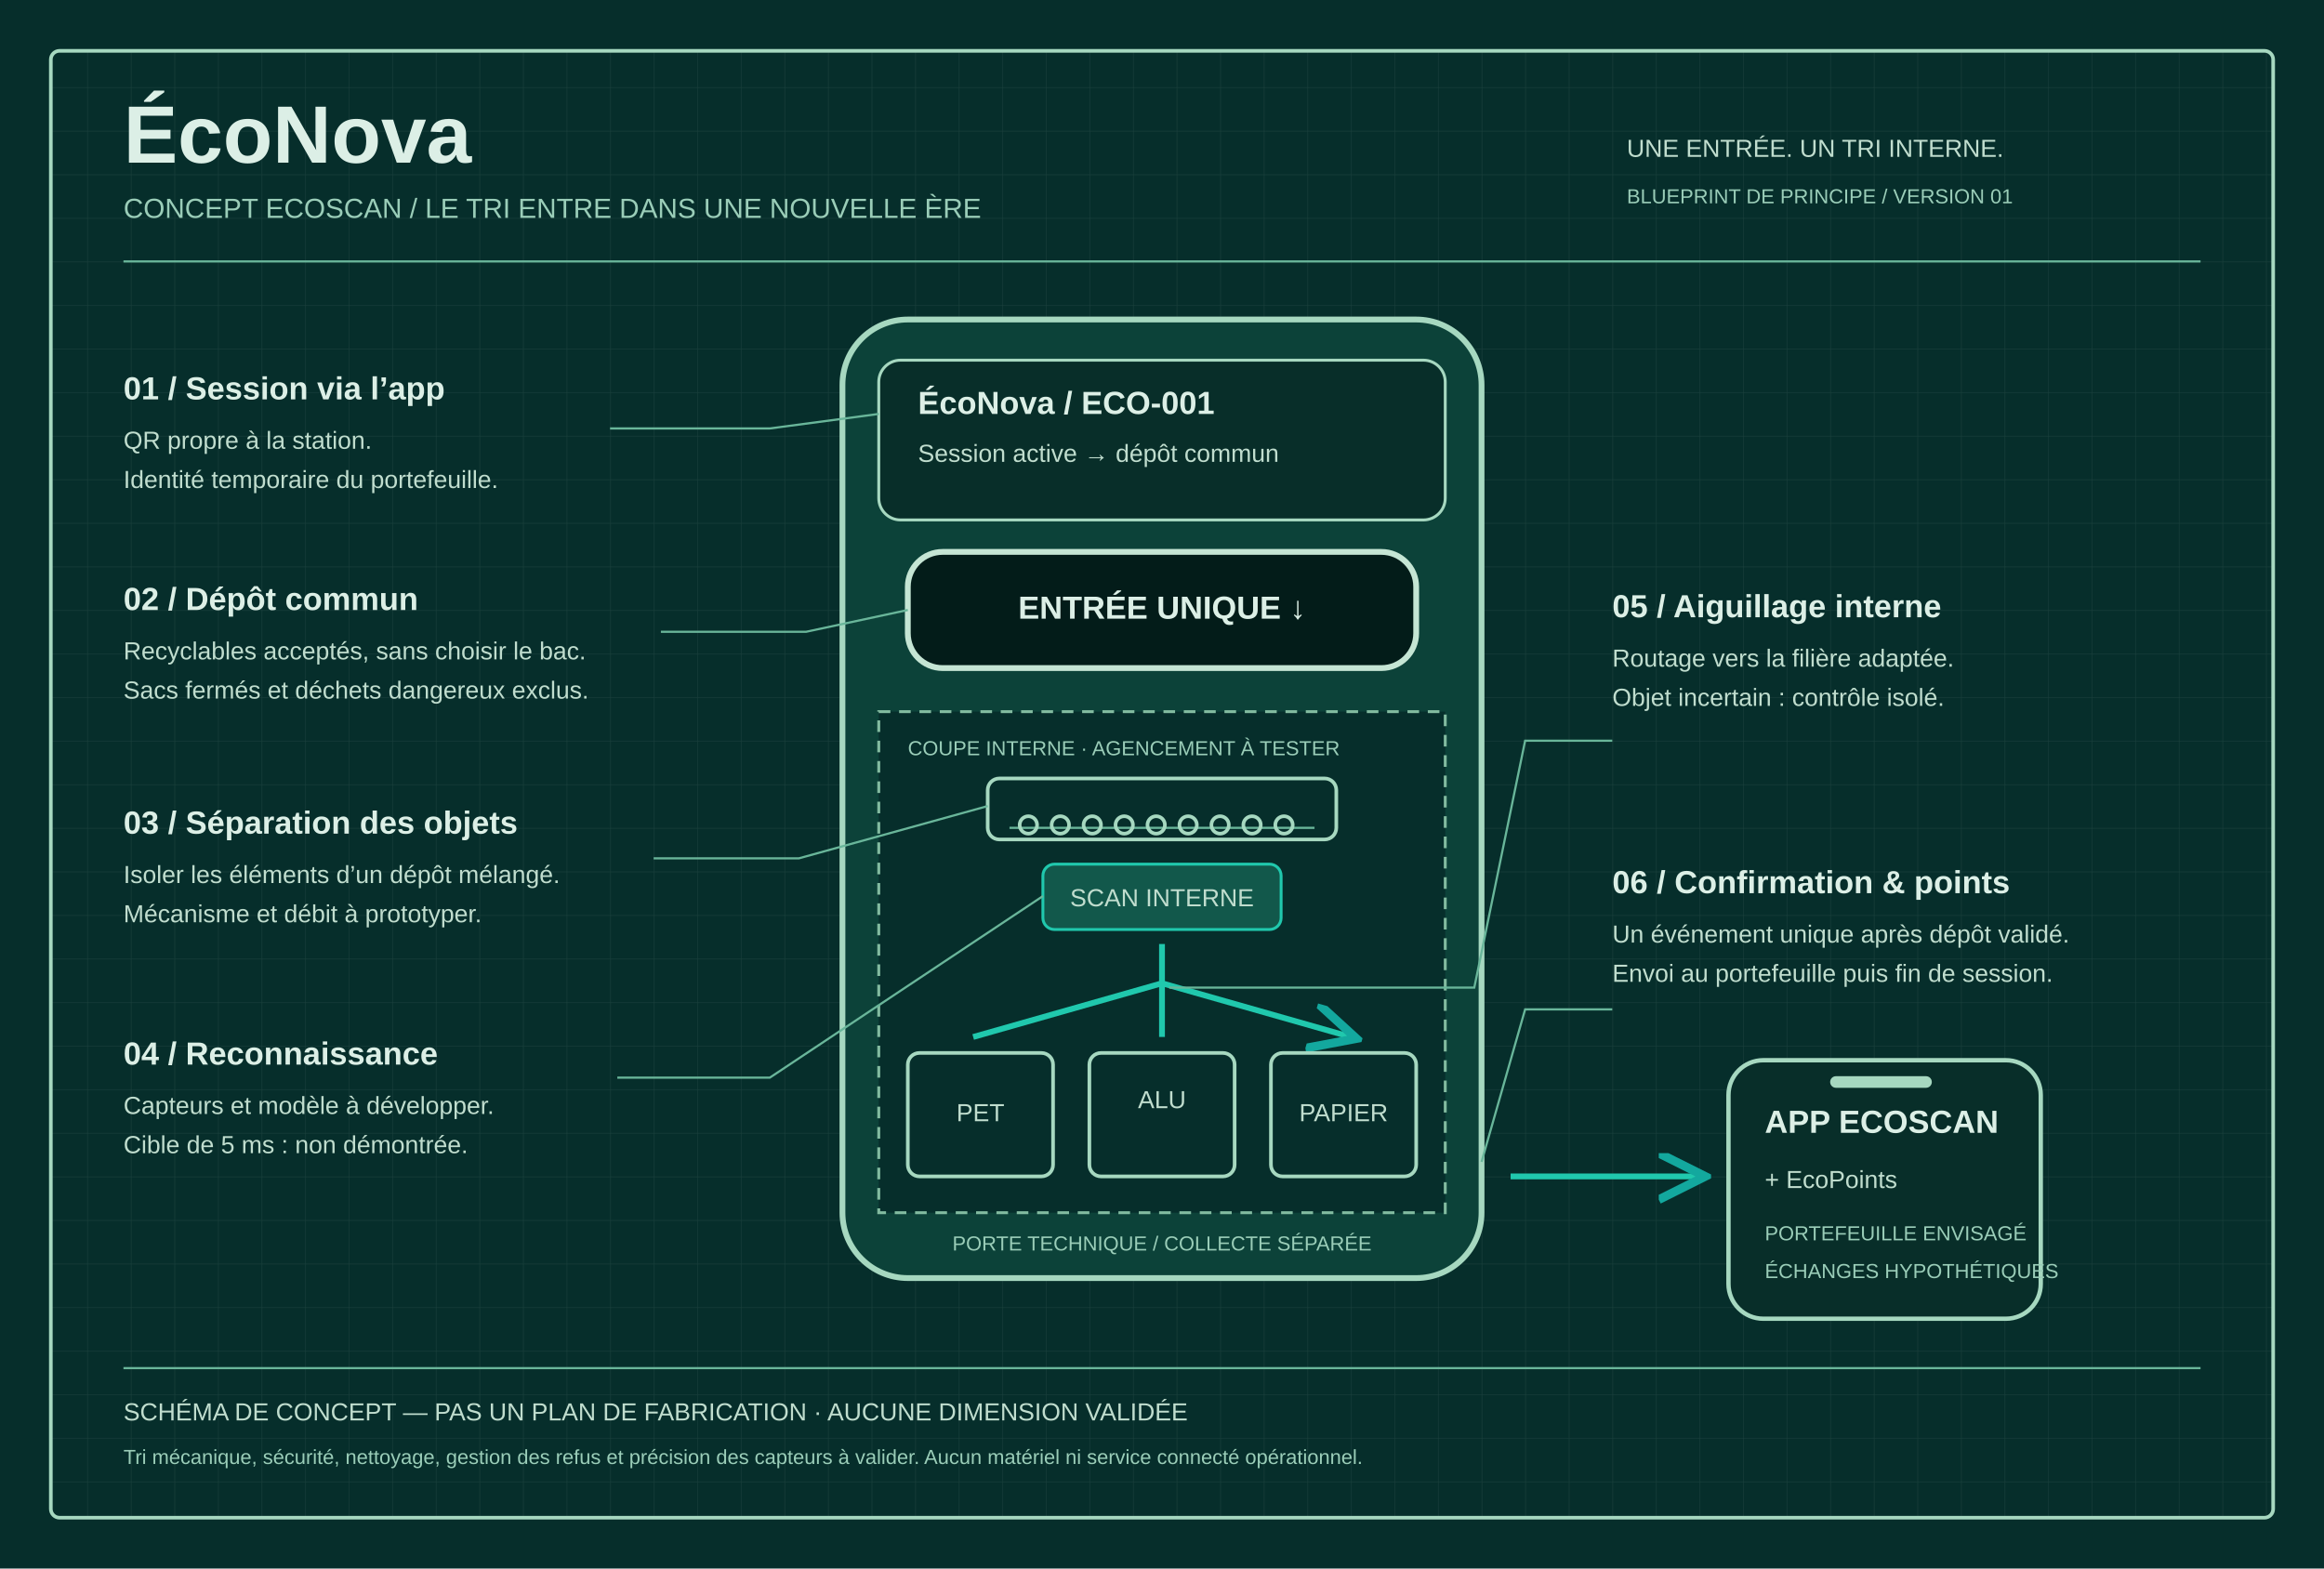
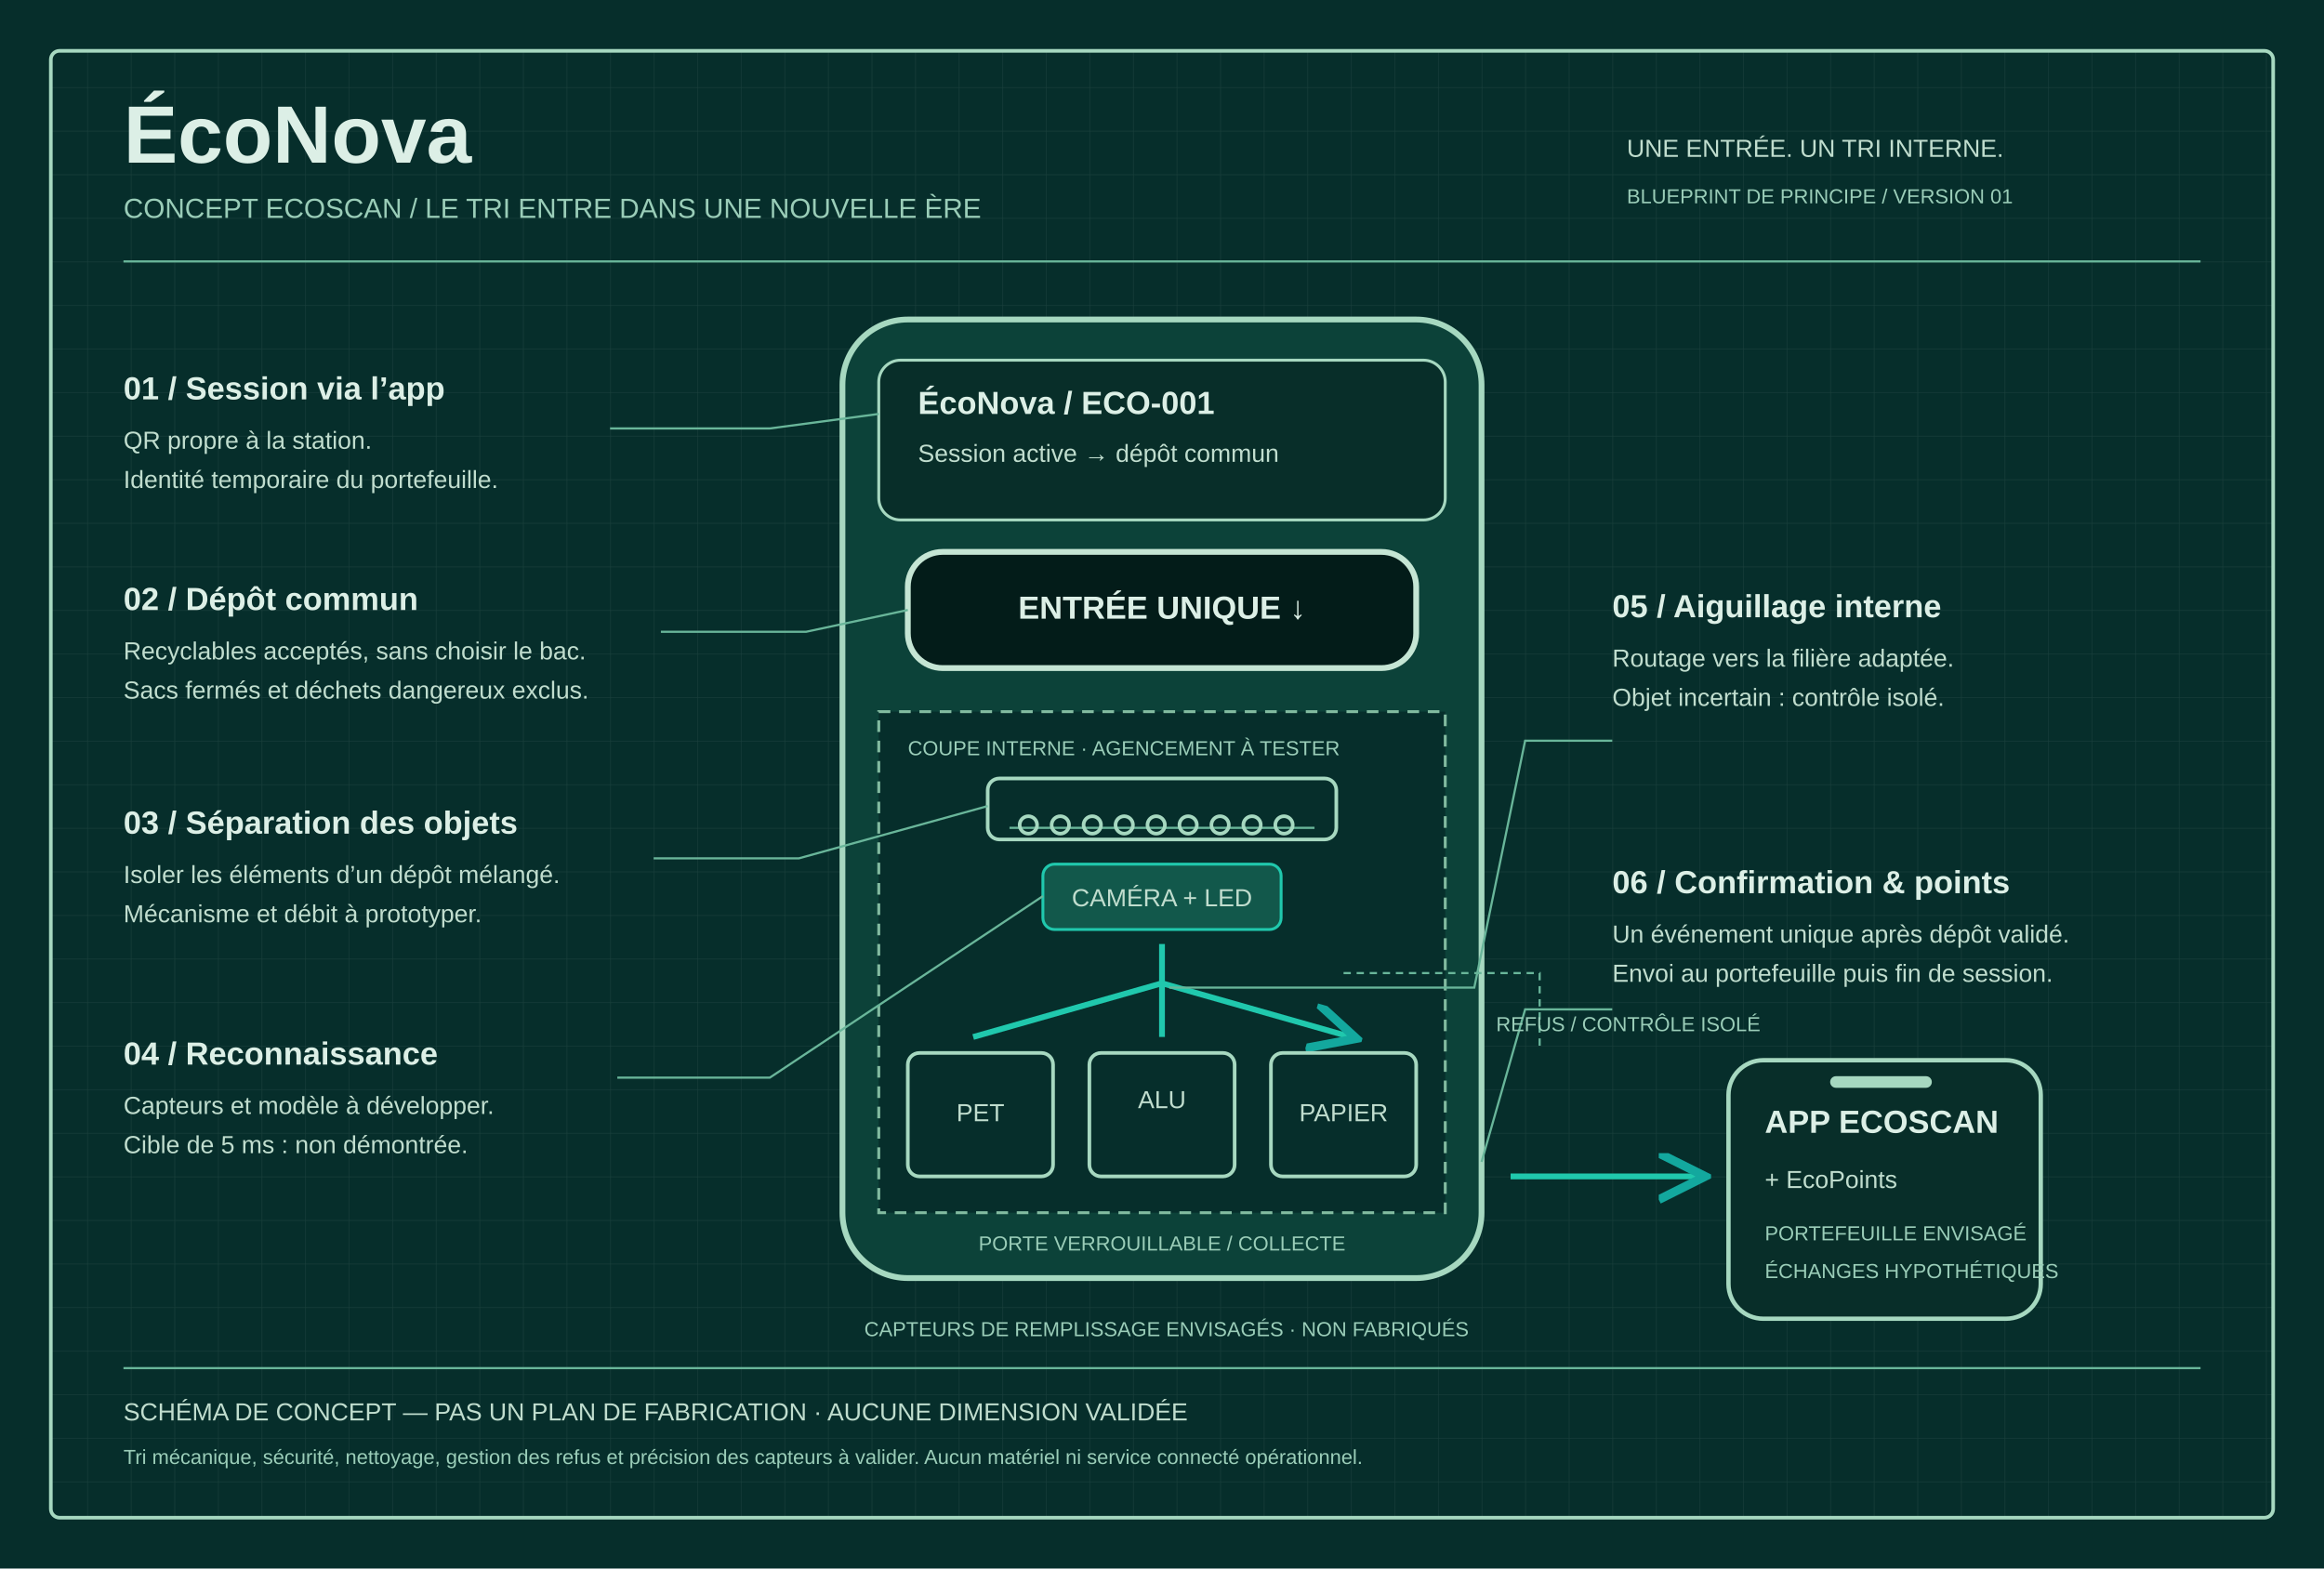
<svg xmlns="http://www.w3.org/2000/svg" viewBox="0 0 1600 1080" role="img" aria-labelledby="title desc">
  <defs>
    <pattern id="grid" width="30" height="30" patternUnits="userSpaceOnUse">
      <path d="M30 0H0V30" fill="none" stroke="#d4e7df" stroke-width=".8" />
    </pattern>
    <marker id="arrow" markerWidth="9" markerHeight="9" refX="7" refY="4" orient="auto">
      <path d="M0 0L8 4 0 8" fill="none" stroke="#13a89e" stroke-width="1.5" />
    </marker>
    <style>text{font-family:Arial,Helvetica,sans-serif;fill:#dcefe6}.title{font-size:56px;font-weight:700}.sub{font-size:19px;fill:#9acdb8}.label{font-size:22px;font-weight:700}.small{font-size:17px;fill:#c0ddce}.tiny{font-size:14px;fill:#9acdb8}.outline{fill:none;stroke:#a6d8c0;stroke-width:2.5}.guide{fill:none;stroke:#69b69a;stroke-width:1.5}.flow{fill:none;stroke:#20c8ad;stroke-width:4;marker-end:url(#arrow)}</style>
  </defs>
  <rect width="1600" height="1080" fill="#062e2b" />
  <rect x="35" y="35" width="1530" height="1010" rx="6" class="outline" />
  <rect x="36" y="36" width="1528" height="1008" fill="url(#grid)" opacity=".09" />
  <text x="85" y="112" class="title">ÉcoNova</text>
  <text x="85" y="150" class="sub">CONCEPT ECOSCAN / LE TRI ENTRE DANS UNE NOUVELLE ÈRE</text>
  <text x="1120" y="108" class="small">UNE ENTRÉE. UN TRI INTERNE.</text>
  <text x="1120" y="140" class="tiny">BLUEPRINT DE PRINCIPE / VERSION 01</text>
  <path d="M85 180H1515" class="guide" />
  <rect x="580" y="220" width="440" height="660" rx="45" fill="#0c4239" stroke="#a6d8c0" stroke-width="4" />
  <rect x="605" y="248" width="390" height="110" rx="15" fill="#082e29" stroke="#a6d8c0" stroke-width="2" />
  <text x="632" y="285" class="label">ÉcoNova / ECO-001</text>
  <text x="632" y="318" class="small">Session active → dépôt commun</text>
  <rect x="625" y="380" width="350" height="80" rx="24" fill="#031c19" stroke="#c5e5d4" stroke-width="4" />
  <text x="800" y="426" text-anchor="middle" class="label">ENTRÉE UNIQUE ↓</text>
  <rect x="605" y="490" width="390" height="345" fill="#062e2b" stroke="#82bba0" stroke-width="2" stroke-dasharray="8 6" />
  <text x="625" y="520" class="tiny">COUPE INTERNE · AGENCEMENT À TESTER</text>
  <rect x="680" y="536" width="240" height="42" rx="8" class="outline" />
  <path d="M695 570H905" class="guide" />
  <circle cx="708" cy="568" r="6" class="outline" />
  <circle cx="730" cy="568" r="6" class="outline" />
  <circle cx="752" cy="568" r="6" class="outline" />
  <circle cx="774" cy="568" r="6" class="outline" />
  <circle cx="796" cy="568" r="6" class="outline" />
  <circle cx="818" cy="568" r="6" class="outline" />
  <circle cx="840" cy="568" r="6" class="outline" />
  <circle cx="862" cy="568" r="6" class="outline" />
  <circle cx="884" cy="568" r="6" class="outline" />
  <rect x="718" y="595" width="164" height="45" rx="8" fill="#12584b" stroke="#20c8ad" stroke-width="2" />
-   <text x="800" y="624" text-anchor="middle" class="small">SCAN INTERNE</text>
+   <text x="800" y="624" text-anchor="middle" class="small">CAMÉRA + LED</text>
  <path d="M800 650V677M800 677L670 714M800 677V714M800 677L930 714" class="flow" />
  <rect x="625" y="725" width="100" height="85" rx="8" class="outline" />
  <rect x="750" y="725" width="100" height="85" rx="8" class="outline" />
  <rect x="875" y="725" width="100" height="85" rx="8" class="outline" />
  <text x="675" y="772" text-anchor="middle" class="small">PET</text>
  <text x="800" y="763" text-anchor="middle" class="small">ALU</text>
  <text x="925" y="772" text-anchor="middle" class="small">PAPIER</text>
-   <text x="800" y="861" text-anchor="middle" class="tiny">PORTE TECHNIQUE / COLLECTE SÉPARÉE</text>
+   <text x="800" y="861" text-anchor="middle" class="tiny">PORTE VERROUILLABLE / COLLECTE</text>
  <text x="85" y="275" class="label">01 / Session via l’app</text>
  <text x="85" y="309" class="small">QR propre à la station.</text>
  <text x="85" y="336" class="small">Identité temporaire du portefeuille.</text>
  <path d="M420 295H530L605 285" class="guide" />
  <text x="85" y="420" class="label">02 / Dépôt commun</text>
  <text x="85" y="454" class="small">Recyclables acceptés, sans choisir le bac.</text>
  <text x="85" y="481" class="small">Sacs fermés et déchets dangereux exclus.</text>
  <path d="M455 435H555L625 420" class="guide" />
  <text x="85" y="574" class="label">03 / Séparation des objets</text>
  <text x="85" y="608" class="small">Isoler les éléments d’un dépôt mélangé.</text>
  <text x="85" y="635" class="small">Mécanisme et débit à prototyper.</text>
  <path d="M450 591H550L680 555" class="guide" />
  <text x="85" y="733" class="label">04 / Reconnaissance</text>
  <text x="85" y="767" class="small">Capteurs et modèle à développer.</text>
  <text x="85" y="794" class="small">Cible de 5 ms : non démontrée.</text>
  <path d="M425 742H530L718 617" class="guide" />
  <text x="1110" y="425" class="label">05 / Aiguillage interne</text>
  <text x="1110" y="459" class="small">Routage vers la filière adaptée.</text>
  <text x="1110" y="486" class="small">Objet incertain : contrôle isolé.</text>
  <path d="M1110 510L1050 510 1015 680 805 680" class="guide" />
  <text x="1110" y="615" class="label">06 / Confirmation &amp; points</text>
  <text x="1110" y="649" class="small">Un événement unique après dépôt validé.</text>
  <text x="1110" y="676" class="small">Envoi au portefeuille puis fin de session.</text>
  <path d="M1110 695L1050 695 1020 800" class="guide" />
  <rect x="1190" y="730" width="215" height="178" rx="24" fill="#082e29" stroke="#a6d8c0" stroke-width="3" />
  <rect x="1260" y="741" width="70" height="8" rx="4" fill="#a6d8c0" />
  <text x="1215" y="780" class="label">APP ECOSCAN</text>
  <text x="1215" y="818" class="small">+ EcoPoints</text>
  <text x="1215" y="854" class="tiny">PORTEFEUILLE ENVISAGÉ</text>
  <text x="1215" y="880" class="tiny">ÉCHANGES HYPOTHÉTIQUES</text>
  <path d="M1040 810H1170" class="flow" />
+   <path d="M925 670H1060V720" class="guide" stroke-dasharray="5 4" />
+   <text x="1030" y="710" class="tiny">REFUS / CONTRÔLE ISOLÉ</text>
+   <text x="595" y="920" class="tiny">CAPTEURS DE REMPLISSAGE ENVISAGÉS · NON FABRIQUÉS</text>
  <path d="M85 942H1515" class="guide" />
  <text x="85" y="978" class="small">SCHÉMA DE CONCEPT — PAS UN PLAN DE FABRICATION · AUCUNE DIMENSION VALIDÉE</text>
  <text x="85" y="1008" class="tiny">Tri mécanique, sécurité, nettoyage, gestion des refus et précision des capteurs à valider. Aucun matériel ni service connecté opérationnel.</text>
</svg>
